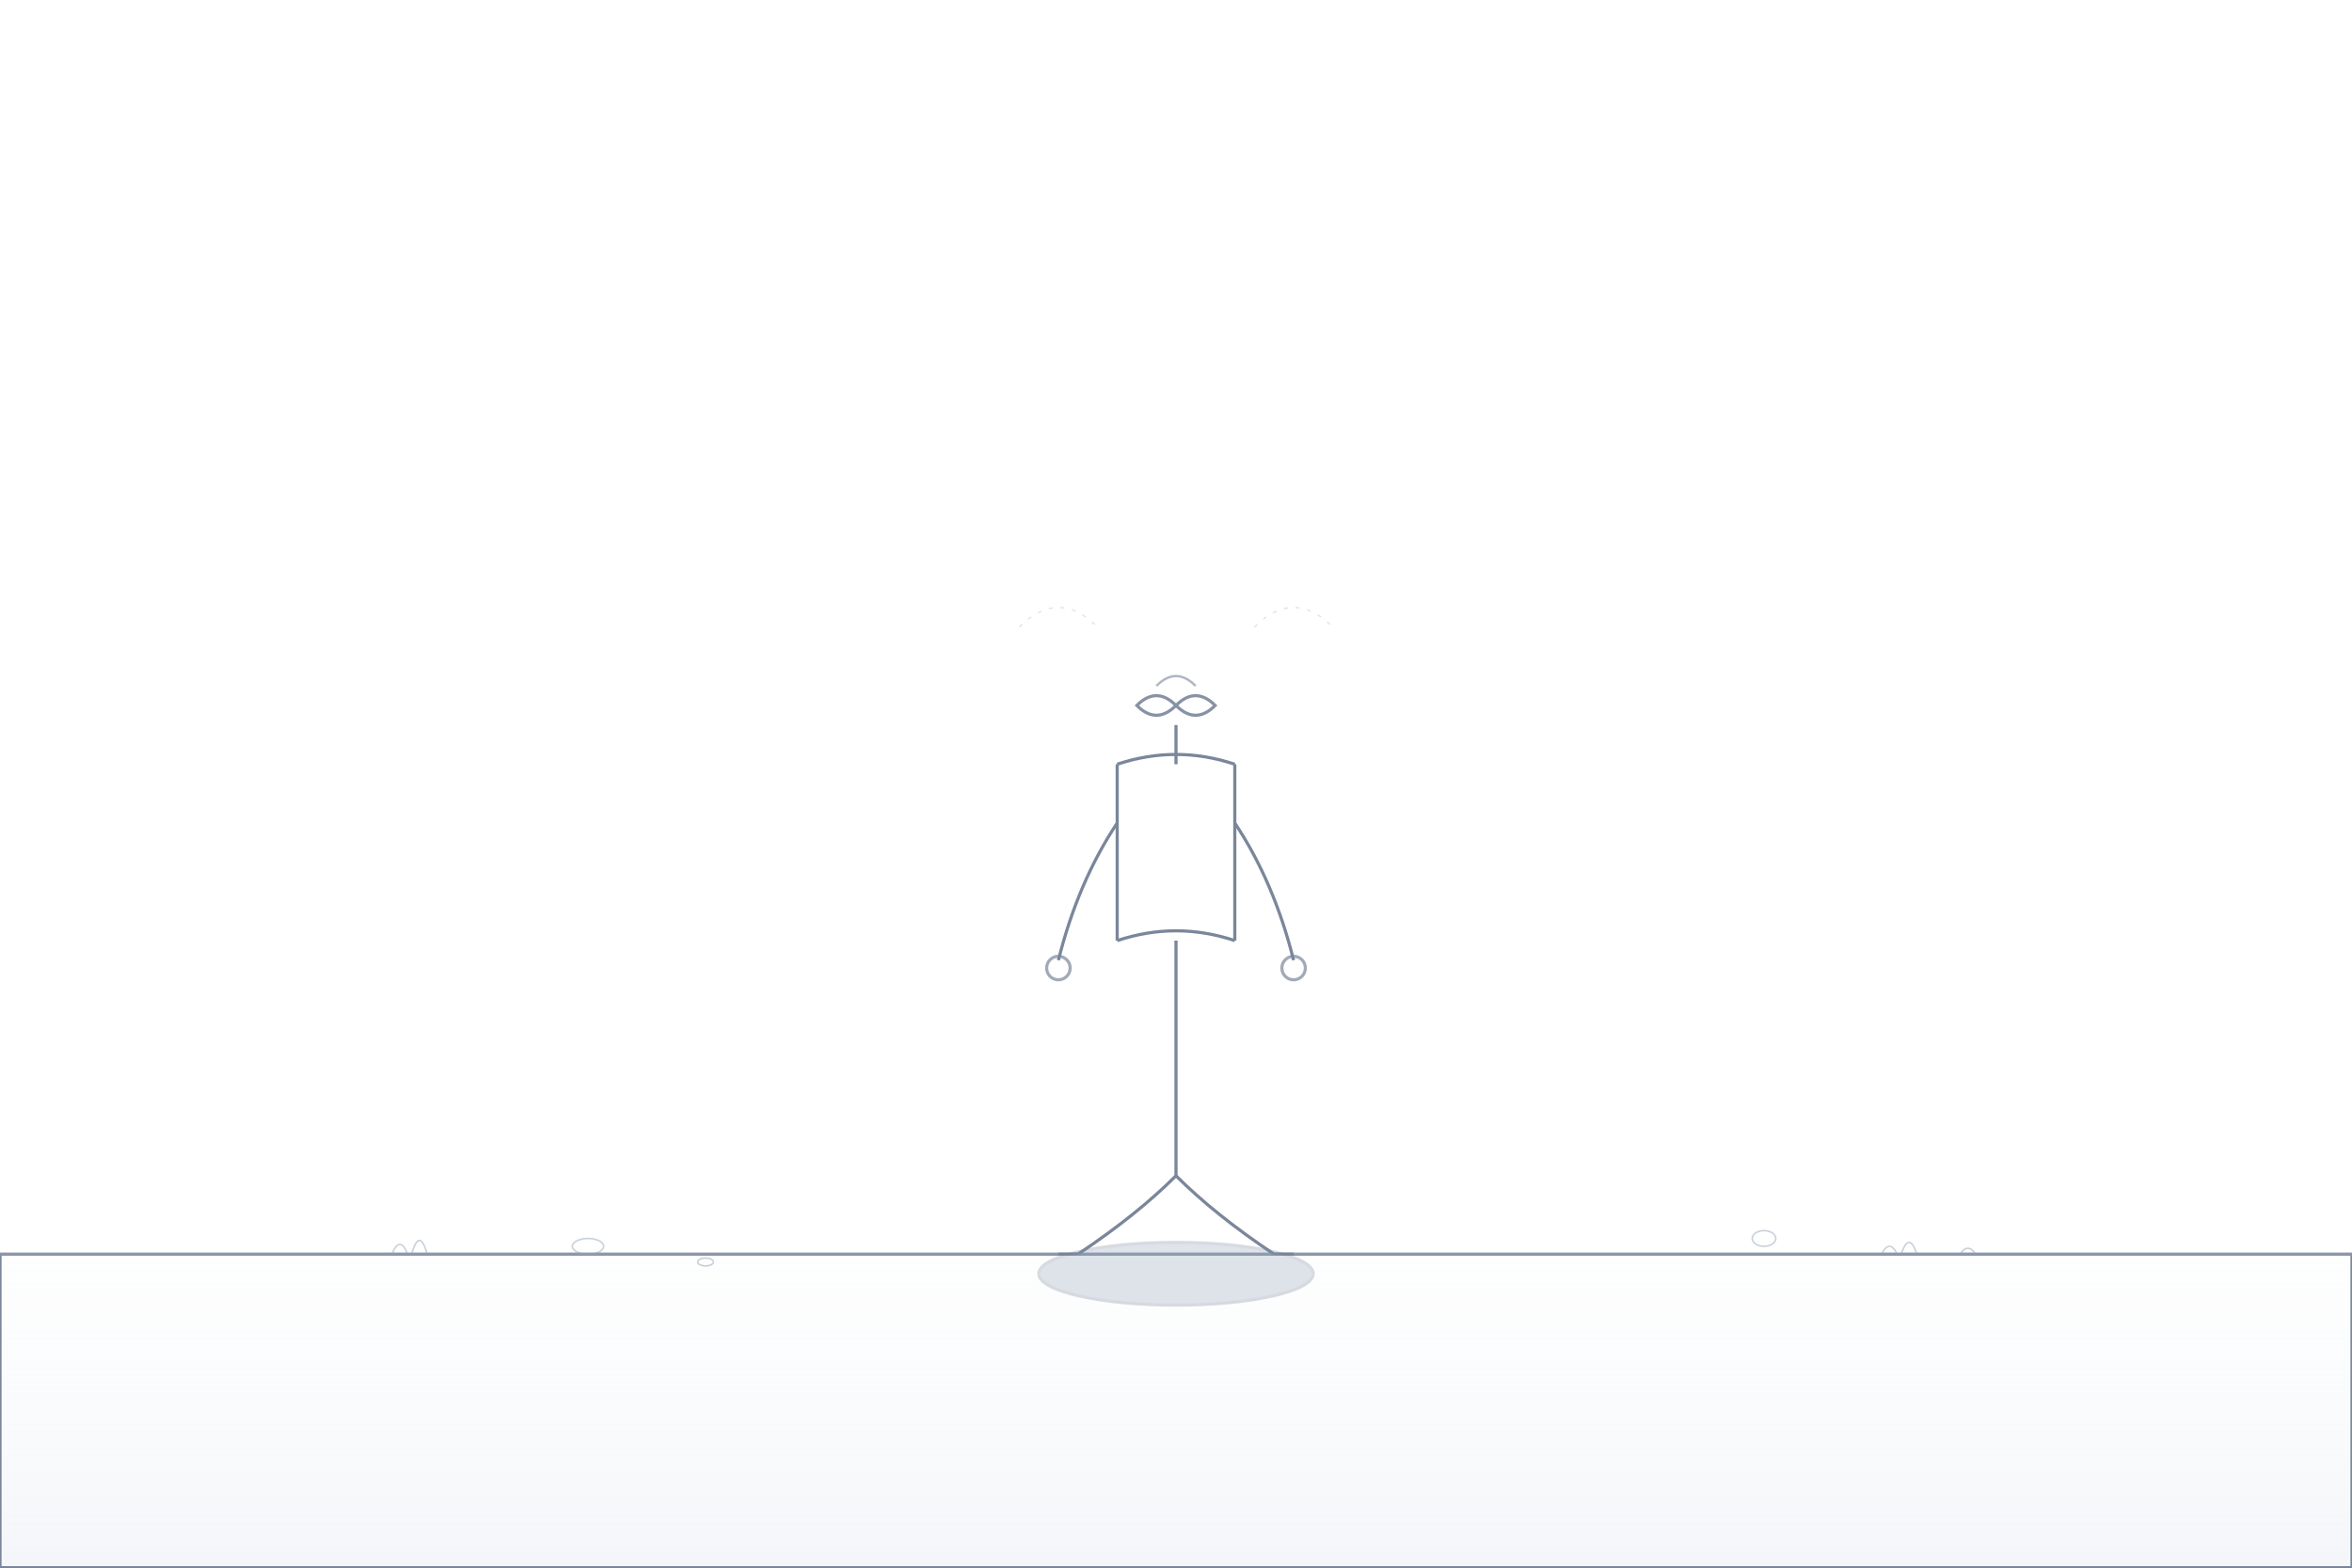
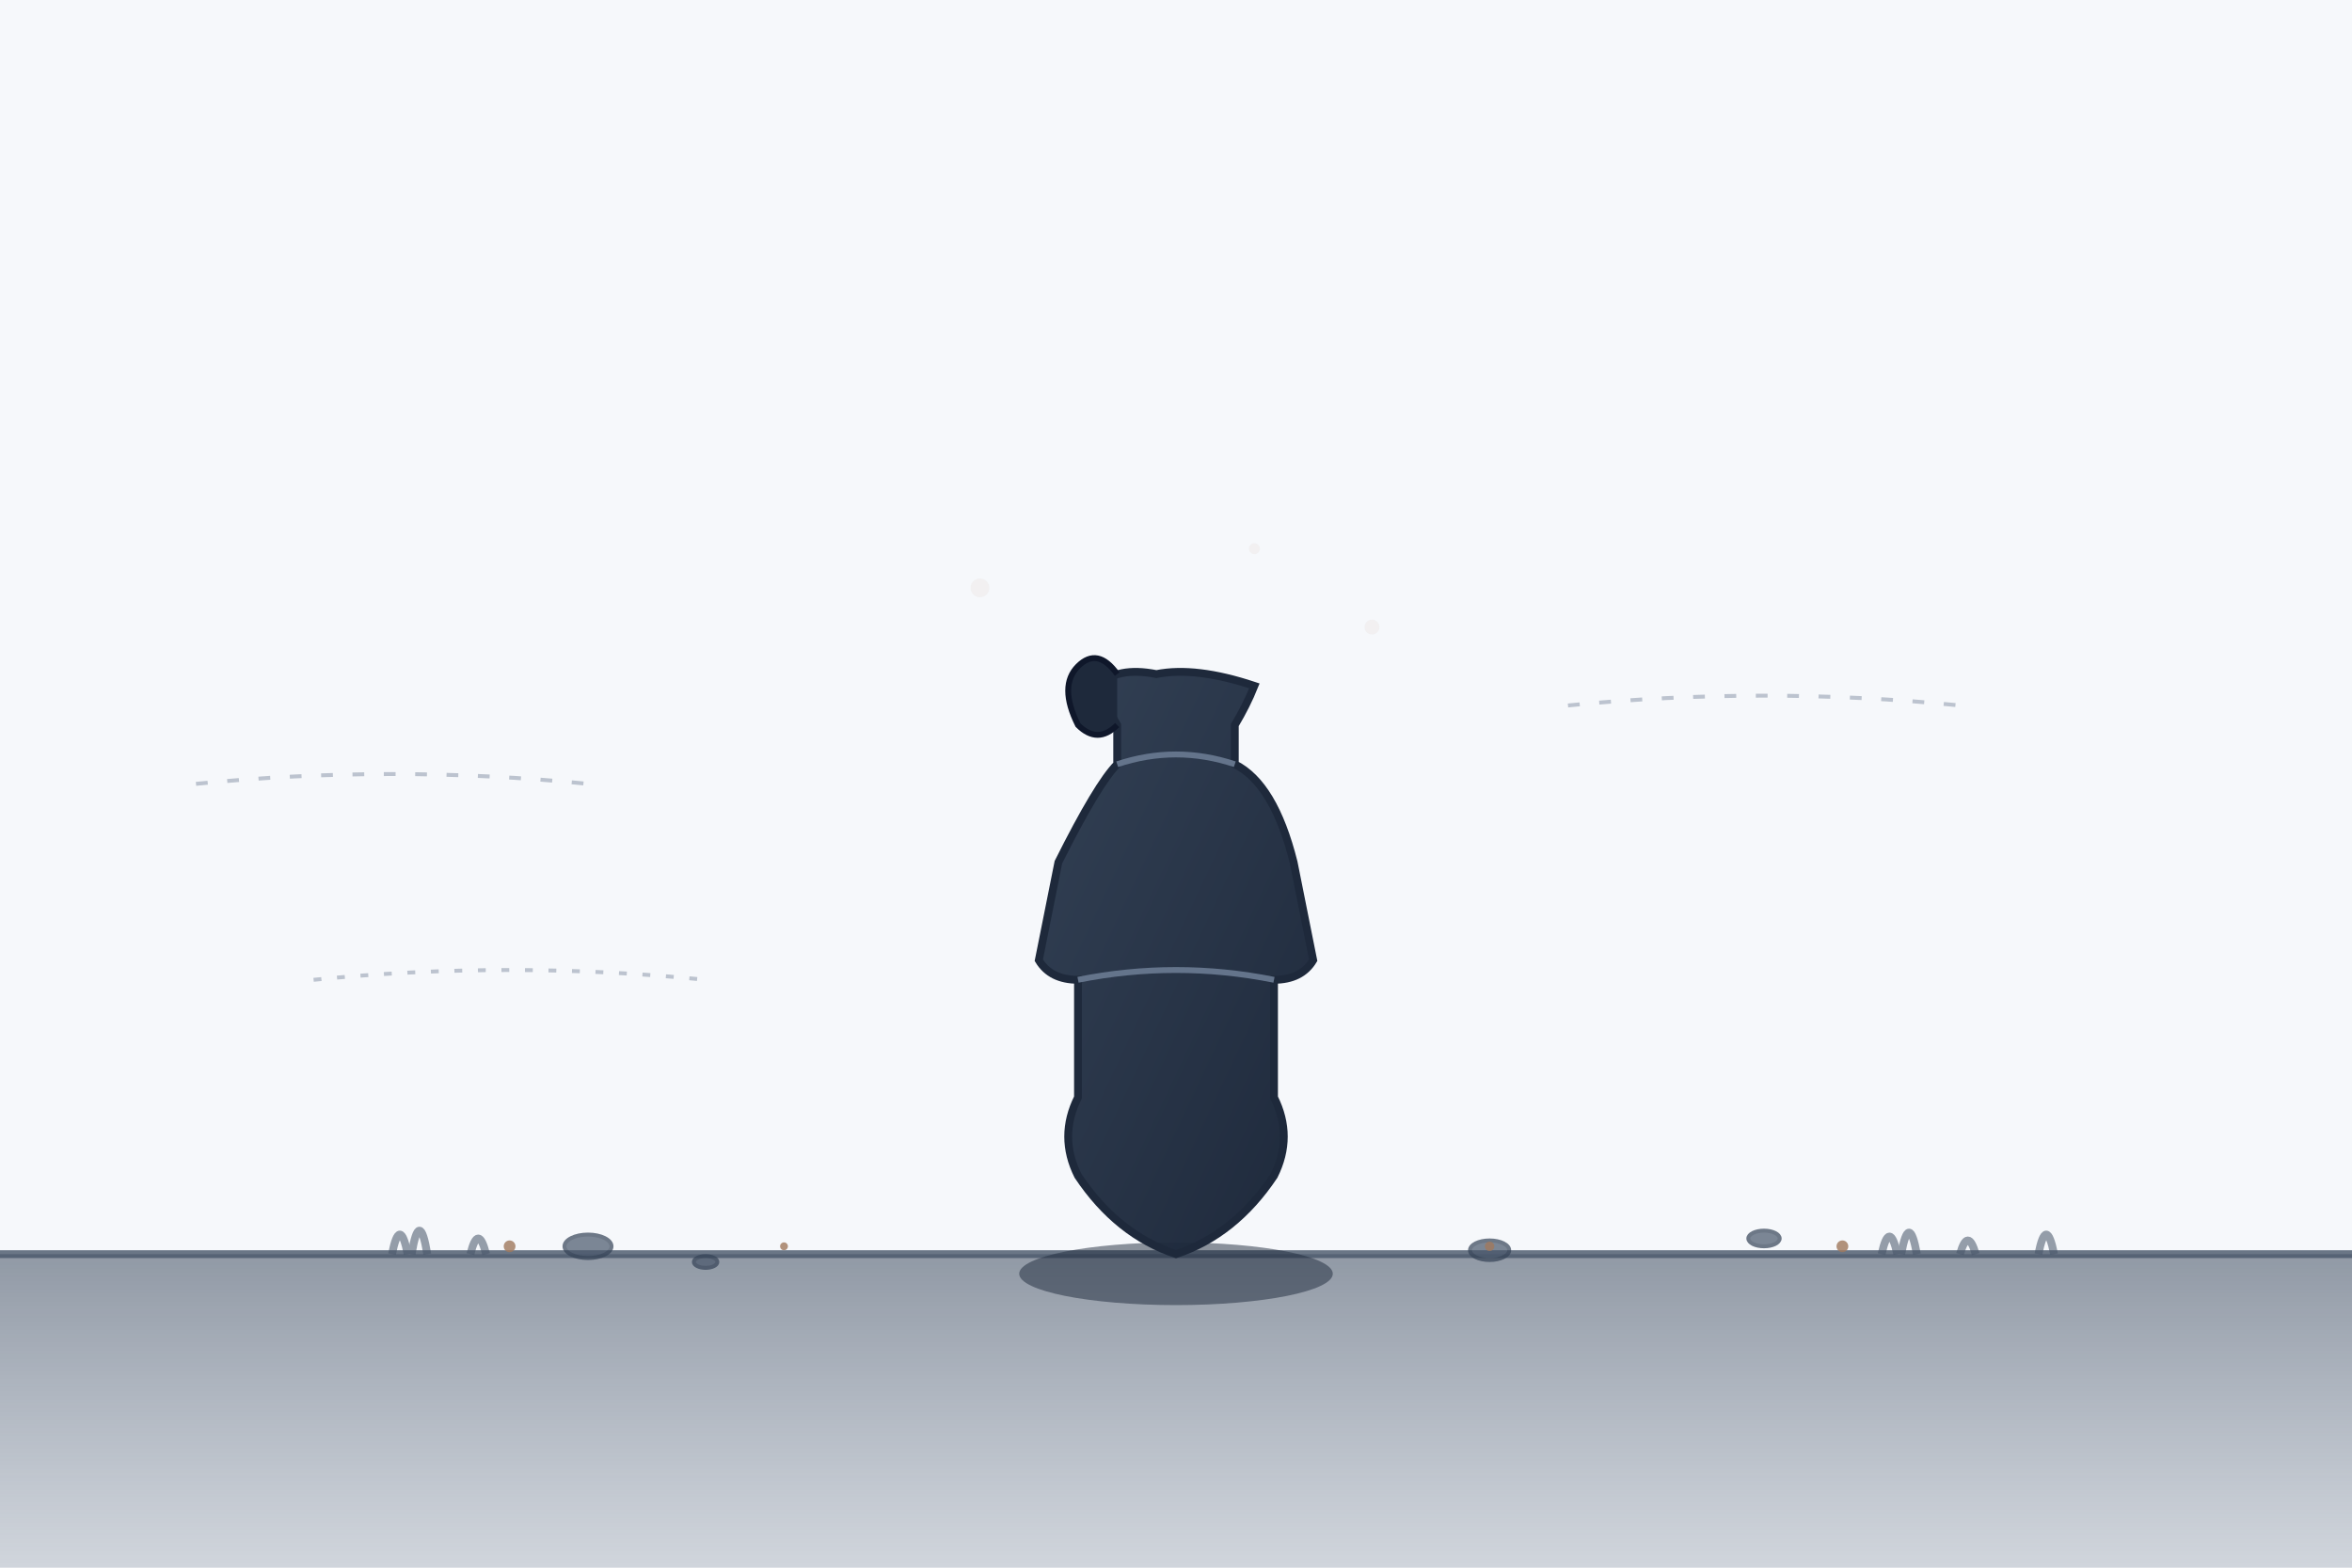
- <svg xmlns="http://www.w3.org/2000/svg" viewBox="0 0 600 400" fill="none" stroke="#7a869a" stroke-width="0.8">
+ <svg xmlns="http://www.w3.org/2000/svg" viewBox="0 0 600 400" fill="none">
  <defs>
    <linearGradient id="groundGradient" x1="0%" y1="0%" x2="0%" y2="100%">
-       <stop offset="0%" style="stop-color:#f8fafc;stop-opacity:0.2" />
-       <stop offset="100%" style="stop-color:#e2e8f0;stop-opacity:0.4" />
+       <stop offset="0%" style="stop-color:#475569;stop-opacity:0.6" />
+       <stop offset="100%" style="stop-color:#64748b;stop-opacity:0.3" />
+     </linearGradient>
+     <linearGradient id="personGradient" x1="0%" y1="0%" x2="100%" y2="100%">
+       <stop offset="0%" style="stop-color:#334155;stop-opacity:1" />
+       <stop offset="100%" style="stop-color:#1e293b;stop-opacity:1" />
    </linearGradient>
  </defs>
+   <rect x="0" y="0" width="600" height="320" fill="#e2e8f0" opacity="0.3" />
  <rect x="0" y="320" width="600" height="80" fill="url(#groundGradient)" />
-   <line x1="0" y1="320" x2="600" y2="320" stroke="#94a3b8" stroke-width="0.6" opacity="0.7" />
-   <g stroke="#7a869a" stroke-width="0.8" fill="none">
-     <path d="M300 180 Q295 175 290 180 Q295 185 300 180 Q305 175 310 180 Q305 185 300 180" opacity="0.9" />
-     <path d="M295 175 Q300 170 305 175" stroke-width="0.6" opacity="0.6" />
-     <line x1="300" y1="185" x2="300" y2="195" />
-     <path d="M285 195 Q300 190 315 195" />
-     <line x1="285" y1="195" x2="285" y2="240" />
-     <line x1="315" y1="195" x2="315" y2="240" />
-     <path d="M285 240 Q300 235 315 240" />
-     <path d="M285 210 Q275 225 270 245" />
-     <path d="M315 210 Q325 225 330 245" />
-     <circle cx="270" cy="247" r="3" opacity="0.7" />
-     <circle cx="330" cy="247" r="3" opacity="0.7" />
-     <line x1="300" y1="240" x2="300" y2="300" />
-     <path d="M300 300 Q290 310 275 320" />
-     <path d="M300 300 Q310 310 325 320" />
-     <path d="M275 320 L270 320" />
-     <path d="M325 320 L330 320" />
+   <line x1="0" y1="320" x2="600" y2="320" stroke="#475569" stroke-width="2" opacity="0.8" />
+   <g>
+     <path d="M 280 175              Q 285 170 295 172              Q 305 170 320 175              Q 318 180 315 185              L 315 195              Q 325 200 330 220              L 335 245              Q 332 250 325 250              L 325 280              Q 330 290 325 300              Q 315 315 300 320              Q 285 315 275 300              Q 270 290 275 280              L 275 250              Q 268 250 265 245              L 270 220              Q 280 200 285 195              L 285 185              Q 282 180 280 175 Z" fill="url(#personGradient)" stroke="#1e293b" stroke-width="2" />
+     <path d="M 285 172              Q 280 165 275 170              Q 270 175 275 185              Q 280 190 285 185" fill="#1e293b" stroke="#0f172a" stroke-width="1.5" />
+     <path d="M 285 195 Q 300 190 315 195" stroke="#64748b" stroke-width="1.5" fill="none" />
+     <path d="M 275 250 Q 300 245 325 250" stroke="#64748b" stroke-width="1.5" fill="none" />
  </g>
-   <ellipse cx="300" cy="325" rx="35" ry="8" fill="#94a3b8" opacity="0.3" />
-   <g stroke="#94a3b8" stroke-width="0.4" opacity="0.5">
-     <ellipse cx="150" cy="318" rx="4" ry="2" />
-     <ellipse cx="450" cy="316" rx="3" ry="2" />
-     <ellipse cx="180" cy="322" rx="2" ry="1" />
-     <path d="M100 320 Q102 315 104 320" />
-     <path d="M105 320 Q107 313 109 320" />
-     <path d="M480 320 Q482 316 484 320" />
-     <path d="M485 320 Q487 314 489 320" />
-     <path d="M500 320 Q502 317 504 320" />
+   <ellipse cx="300" cy="325" rx="40" ry="8" fill="#1e293b" opacity="0.5" />
+   <g opacity="0.7">
+     <ellipse cx="150" cy="318" rx="6" ry="3" fill="#475569" stroke="#334155" stroke-width="1" />
+     <ellipse cx="450" cy="316" rx="4" ry="2" fill="#475569" stroke="#334155" stroke-width="1" />
+     <ellipse cx="180" cy="322" rx="3" ry="1.5" fill="#475569" stroke="#334155" stroke-width="1" />
+     <ellipse cx="380" cy="319" rx="5" ry="2.5" fill="#475569" stroke="#334155" stroke-width="1" />
+     <g stroke="#475569" stroke-width="2" opacity="0.8">
+       <path d="M100 320 Q102 310 104 320" />
+       <path d="M105 320 Q107 308 109 320" />
+       <path d="M120 320 Q122 312 124 320" />
+       <path d="M480 320 Q482 311 484 320" />
+       <path d="M485 320 Q487 309 489 320" />
+       <path d="M500 320 Q502 313 504 320" />
+       <path d="M520 320 Q522 310 524 320" />
+     </g>
  </g>
-   <g stroke="#9fb4d3" stroke-width="0.3" opacity="0.4">
-     <path d="M260 160 Q270 150 280 160" fill="none" stroke-dasharray="1,2" />
-     <path d="M320 160 Q330 150 340 160" fill="none" stroke-dasharray="1,2" />
+   <g opacity="0.8">
+     <circle cx="130" cy="318" r="1.5" fill="#a0785c" />
+     <circle cx="470" cy="318" r="1.5" fill="#a0785c" />
+     <circle cx="200" cy="318" r="1" fill="#a0785c" />
+     <circle cx="380" cy="318" r="1.2" fill="#a0785c" />
+   </g>
+   <g stroke="#64748b" stroke-width="1" opacity="0.4">
+     <path d="M50 200 Q100 195 150 200" fill="none" stroke-dasharray="3,5" />
+     <path d="M400 180 Q450 175 500 180" fill="none" stroke-dasharray="3,5" />
+     <path d="M80 250 Q130 245 180 250" fill="none" stroke-dasharray="2,4" />
+   </g>
+   <g stroke="#a0785c" stroke-width="0.8" opacity="0.3">
+     <circle cx="250" cy="150" r="2" fill="#a0785c" opacity="0.2" />
+     <circle cx="350" cy="160" r="1.5" fill="#a0785c" opacity="0.2" />
+     <circle cx="320" cy="140" r="1" fill="#a0785c" opacity="0.2" />
  </g>
</svg>
